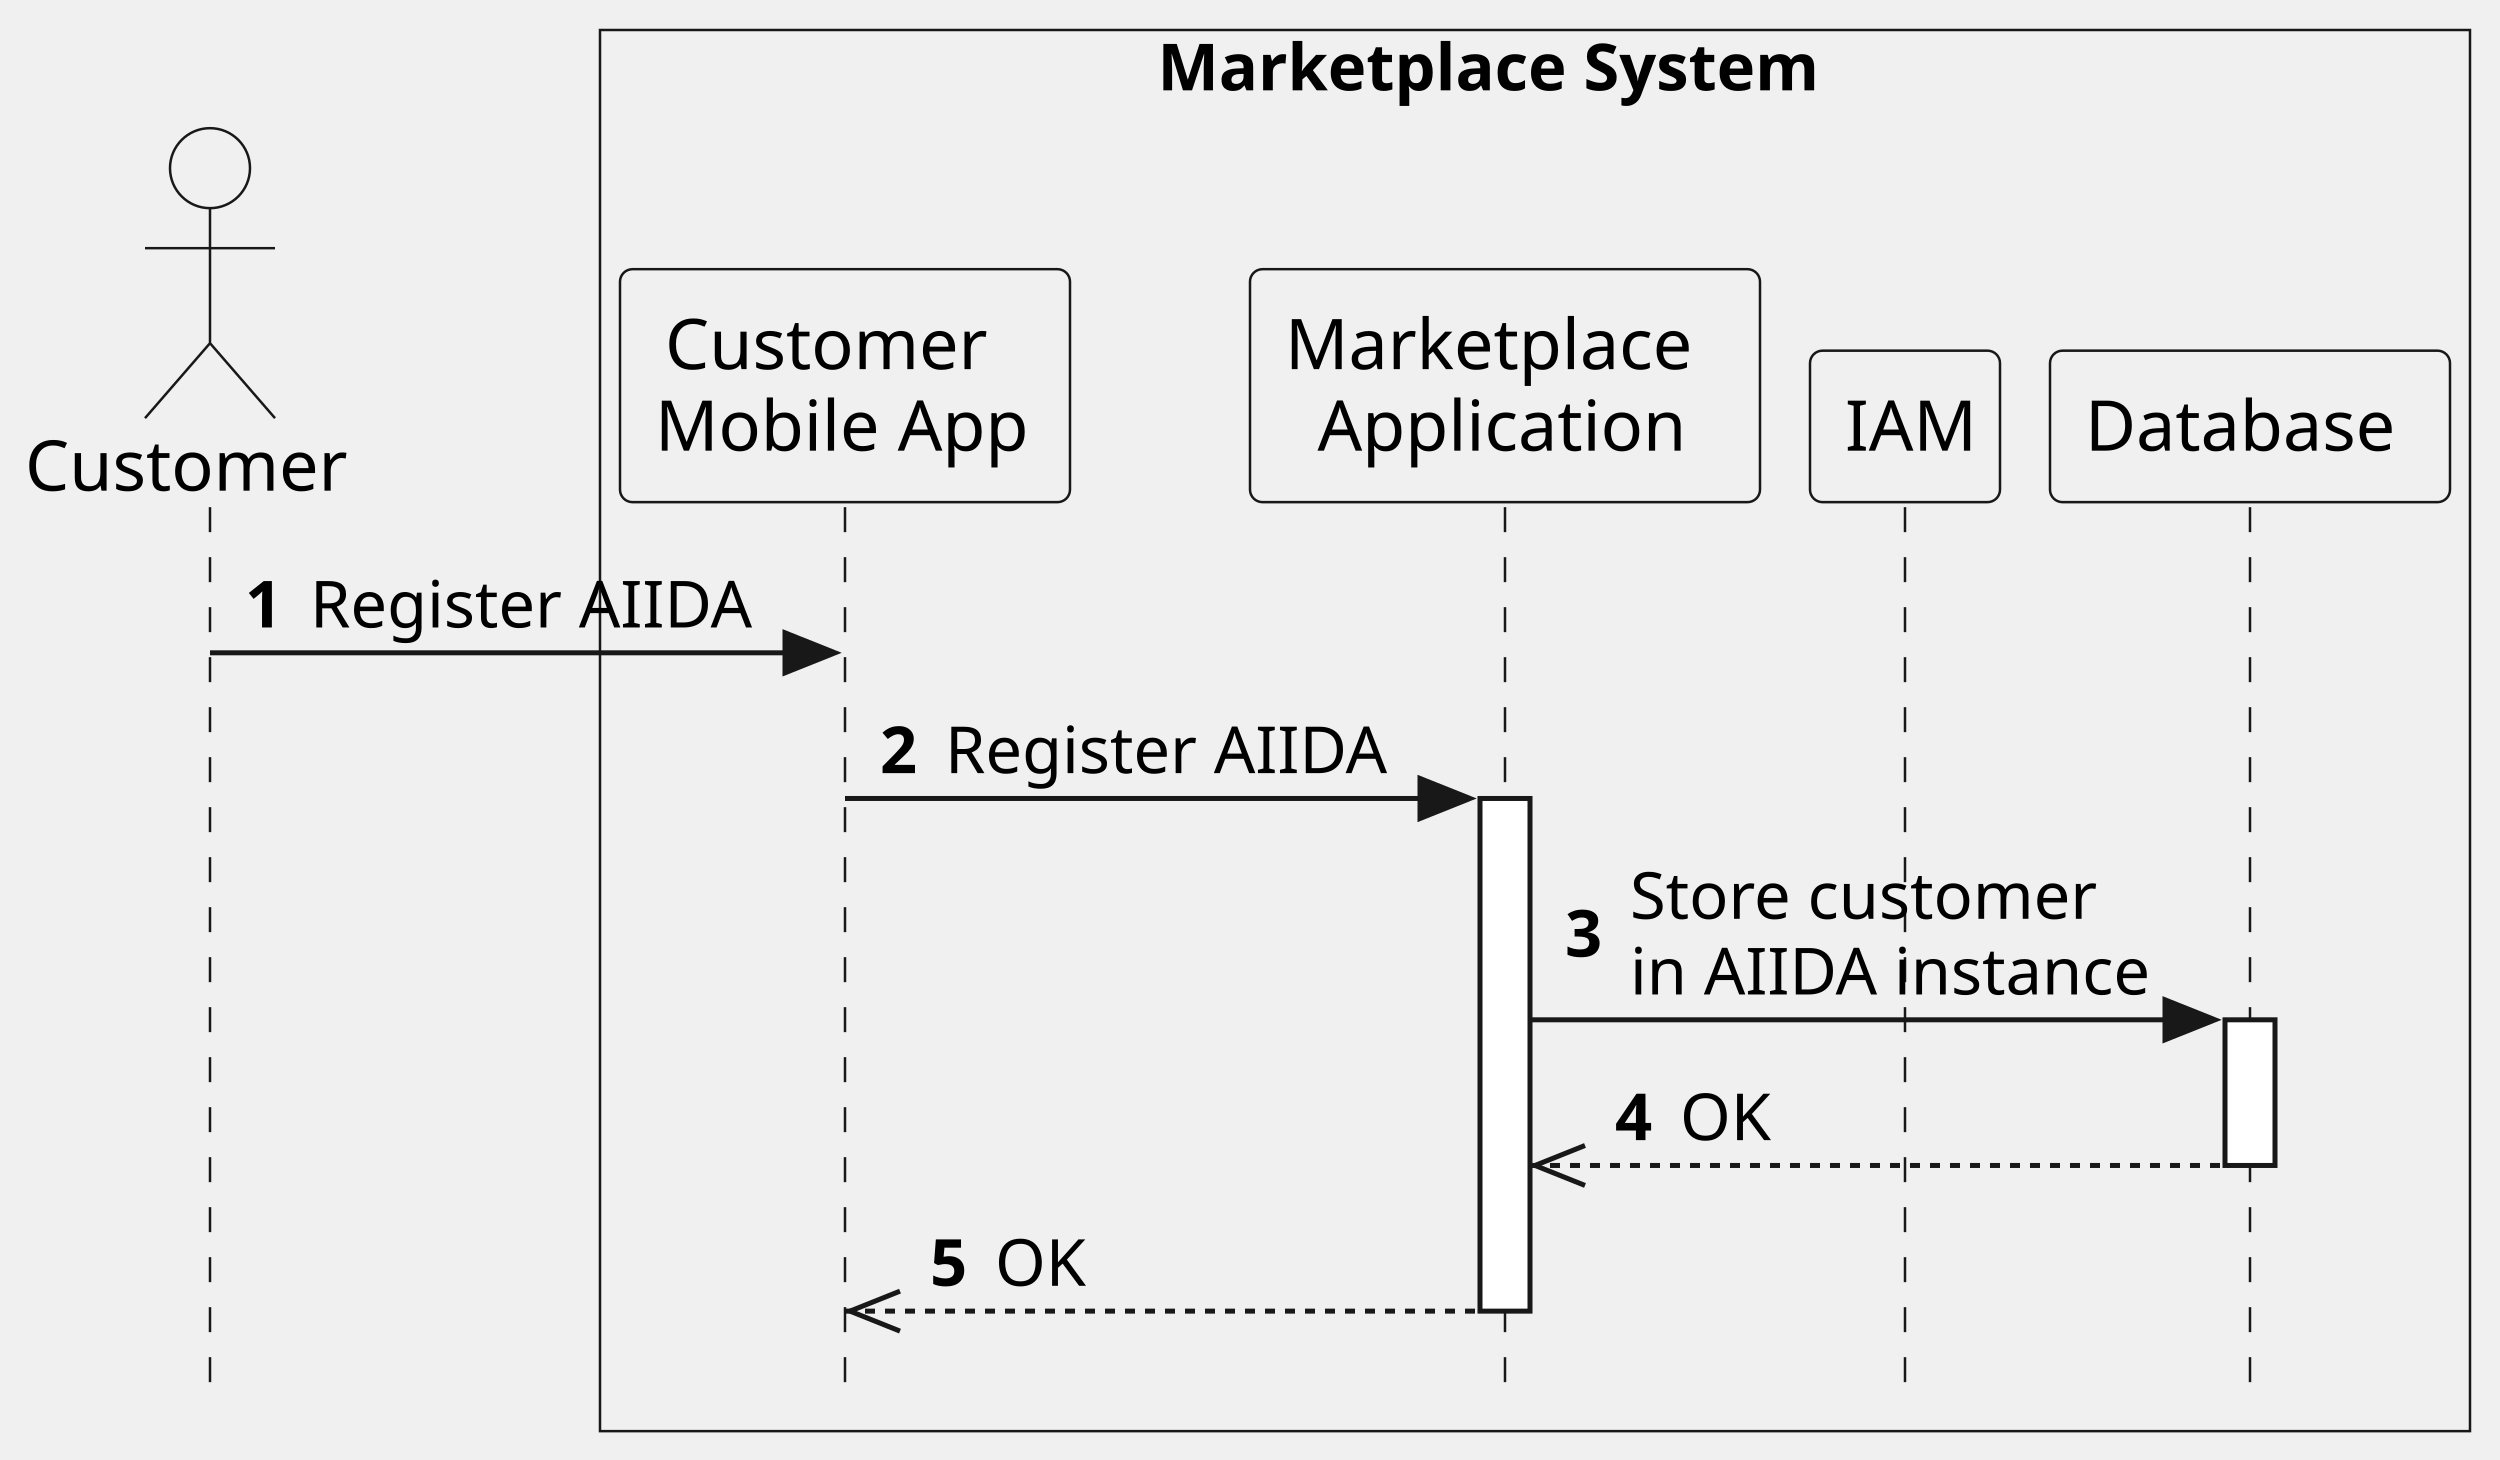
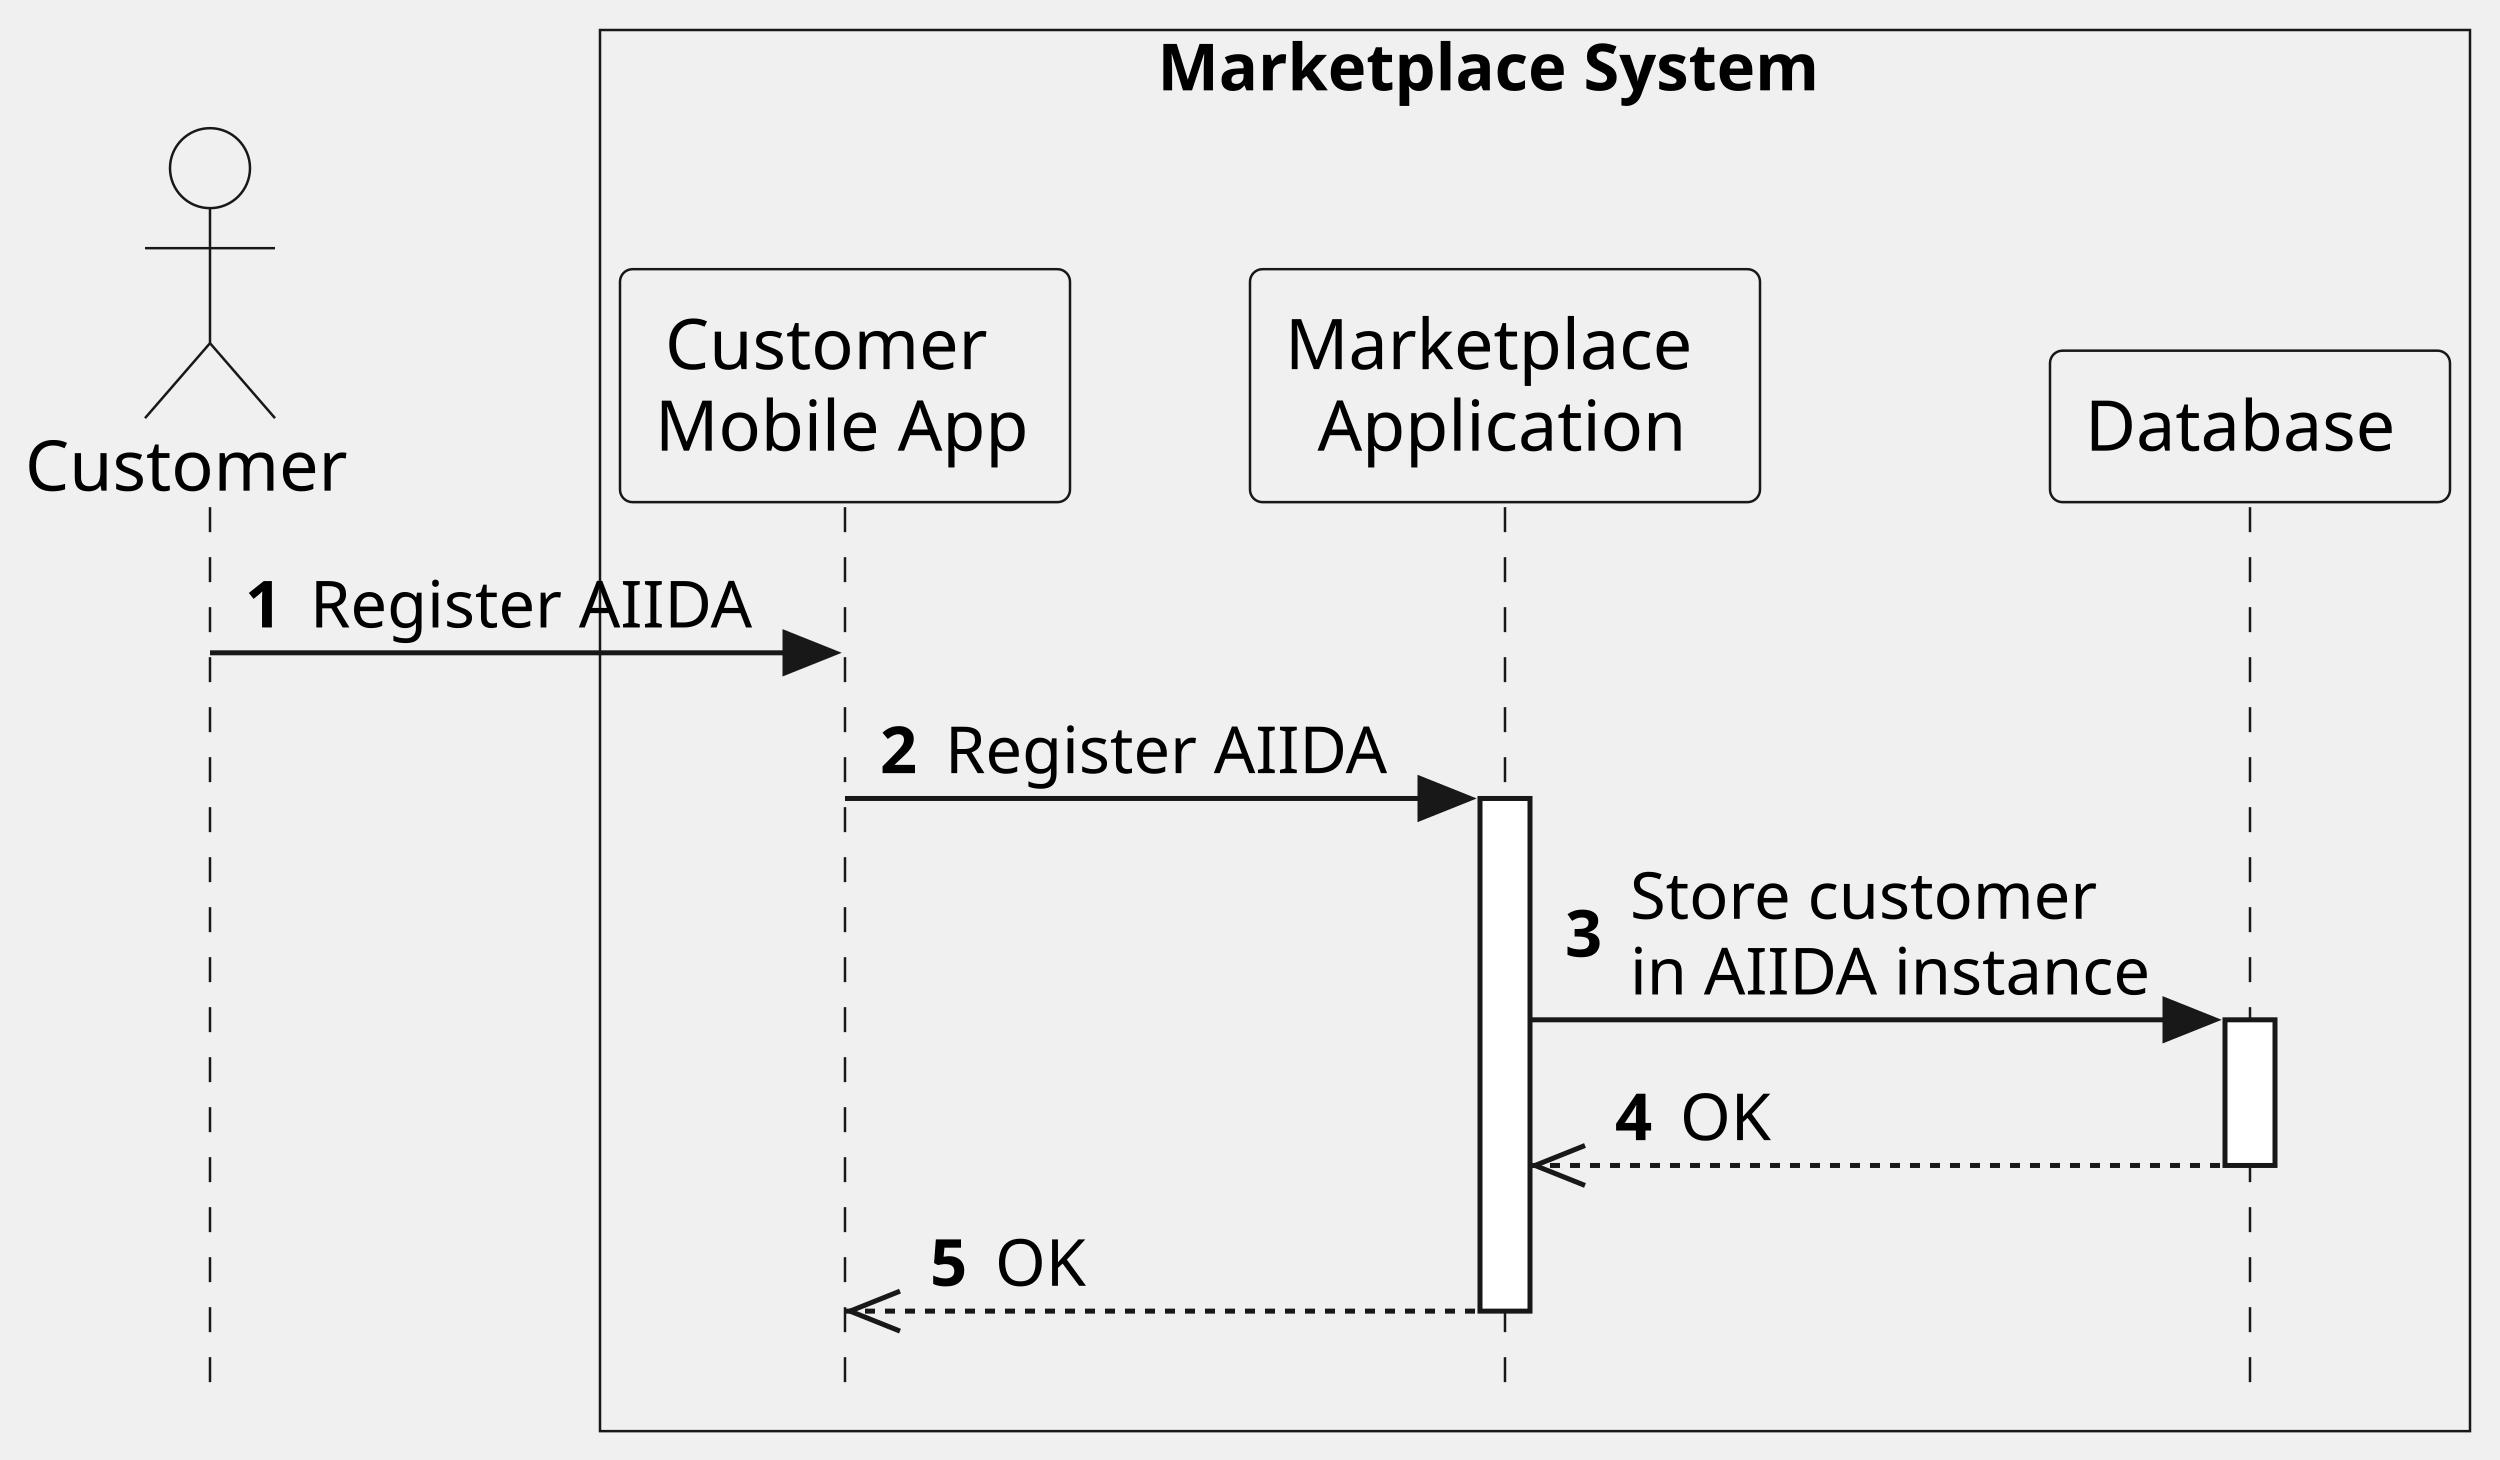
<svg xmlns="http://www.w3.org/2000/svg" contentStyleType="text/css" height="292px" preserveAspectRatio="none" style="width:500px;height:292px;background:#FFFFFF;" version="1.1" viewBox="0 0 500 292" width="500px" zoomAndPan="magnify">
  <defs />
  <g>
    <rect fill="none" height="280.227" style="stroke:#181818;stroke-width:0.5;" width="374" x="120" y="6" />
    <text fill="#000000" font-family="sans-serif" font-size="13" font-weight="bold" lengthAdjust="spacing" textLength="151" x="231.5" y="18.067">Marketplace System</text>
    <line style="stroke:#181818;stroke-width:0.5;stroke-dasharray:5.0,5.0;" x1="42" x2="42" y1="101.43" y2="280.227" />
    <line style="stroke:#181818;stroke-width:0.5;stroke-dasharray:5.0,5.0;" x1="169" x2="169" y1="101.43" y2="280.227" />
    <line style="stroke:#181818;stroke-width:0.5;stroke-dasharray:5.0,5.0;" x1="301" x2="301" y1="101.43" y2="280.227" />
    <rect fill="#FFFFFF" height="102.531" style="stroke:#181818;stroke-width:1.0;" width="10" x="296" y="159.695" />
-     <line style="stroke:#181818;stroke-width:0.5;stroke-dasharray:5.0,5.0;" x1="381" x2="381" y1="101.43" y2="280.227" />
    <line style="stroke:#181818;stroke-width:0.5;stroke-dasharray:5.0,5.0;" x1="450" x2="450" y1="101.43" y2="280.227" />
    <rect fill="#FFFFFF" height="29.133" style="stroke:#181818;stroke-width:1.0;" width="10" x="445" y="203.961" />
    <text fill="#000000" font-family="sans-serif" font-size="14" lengthAdjust="spacing" textLength="68" x="5" y="98.128">Customer</text>
    <ellipse cx="42" cy="33.633" fill="none" rx="8" ry="8" style="stroke:#181818;stroke-width:0.5;" />
    <path d="M42,41.633 L42,68.633 M29,49.633 L55,49.633 M42,68.633 L29,83.633 M42,68.633 L55,83.633 " fill="none" style="stroke:#181818;stroke-width:0.5;" />
    <rect fill="none" height="46.594" rx="2.5" ry="2.5" style="stroke:#181818;stroke-width:0.5;" width="90" x="124" y="53.836" />
    <text fill="#000000" font-family="sans-serif" font-size="14" lengthAdjust="spacing" textLength="68" x="133" y="73.831">Customer</text>
    <text fill="#000000" font-family="sans-serif" font-size="14" lengthAdjust="spacing" textLength="76" x="131" y="90.128">Mobile App</text>
    <rect fill="none" height="46.594" rx="2.5" ry="2.5" style="stroke:#181818;stroke-width:0.5;" width="102" x="250" y="53.836" />
    <text fill="#000000" font-family="sans-serif" font-size="14" lengthAdjust="spacing" textLength="84" x="257" y="73.831">Marketplace</text>
    <text fill="#000000" font-family="sans-serif" font-size="14" lengthAdjust="spacing" textLength="75" x="263.5" y="90.128">Application</text>
-     <rect fill="none" height="30.297" rx="2.5" ry="2.5" style="stroke:#181818;stroke-width:0.5;" width="38" x="362" y="70.133" />
-     <text fill="#000000" font-family="sans-serif" font-size="14" lengthAdjust="spacing" textLength="24" x="369" y="90.128">IAM</text>
    <rect fill="none" height="30.297" rx="2.5" ry="2.5" style="stroke:#181818;stroke-width:0.5;" width="80" x="410" y="70.133" />
    <text fill="#000000" font-family="sans-serif" font-size="14" lengthAdjust="spacing" textLength="66" x="417" y="90.128">Database</text>
    <polygon fill="#181818" points="157,126.562,167,130.562,157,134.562" style="stroke:#181818;stroke-width:1.0;" />
    <line style="stroke:#181818;stroke-width:1.0;" x1="42" x2="163" y1="130.562" y2="130.562" />
    <text fill="#000000" font-family="sans-serif" font-size="13" font-weight="bold" lengthAdjust="spacing" textLength="9" x="49" y="125.497">1</text>
    <text fill="#000000" font-family="sans-serif" font-size="13" lengthAdjust="spacing" textLength="90" x="62" y="125.497">Register AIIDA</text>
    <polygon fill="#181818" points="284,155.695,294,159.695,284,163.695" style="stroke:#181818;stroke-width:1.0;" />
    <line style="stroke:#181818;stroke-width:1.0;" x1="169" x2="290" y1="159.695" y2="159.695" />
    <text fill="#000000" font-family="sans-serif" font-size="13" font-weight="bold" lengthAdjust="spacing" textLength="9" x="176" y="154.629">2</text>
    <text fill="#000000" font-family="sans-serif" font-size="13" lengthAdjust="spacing" textLength="90" x="189" y="154.629">Register AIIDA</text>
    <polygon fill="#181818" points="433,199.961,443,203.961,433,207.961" style="stroke:#181818;stroke-width:1.0;" />
    <line style="stroke:#181818;stroke-width:1.0;" x1="306" x2="439" y1="203.961" y2="203.961" />
    <text fill="#000000" font-family="sans-serif" font-size="13" font-weight="bold" lengthAdjust="spacing" textLength="9" x="313" y="191.329">3</text>
    <text fill="#000000" font-family="sans-serif" font-size="13" lengthAdjust="spacing" textLength="100" x="326" y="183.762">Store customer</text>
    <text fill="#000000" font-family="sans-serif" font-size="13" lengthAdjust="spacing" textLength="107" x="326" y="198.895">in AIIDA instance</text>
    <line style="stroke:#181818;stroke-width:1.0;" x1="307" x2="317" y1="233.094" y2="229.094" />
    <line style="stroke:#181818;stroke-width:1.0;" x1="307" x2="317" y1="233.094" y2="237.094" />
    <line style="stroke:#181818;stroke-width:1.0;stroke-dasharray:2.0,2.0;" x1="306" x2="444" y1="233.094" y2="233.094" />
    <text fill="#000000" font-family="sans-serif" font-size="13" font-weight="bold" lengthAdjust="spacing" textLength="9" x="323" y="228.028">4</text>
    <text fill="#000000" font-family="sans-serif" font-size="13" lengthAdjust="spacing" textLength="18" x="336" y="228.028">OK</text>
    <line style="stroke:#181818;stroke-width:1.0;" x1="170" x2="180" y1="262.227" y2="258.227" />
    <line style="stroke:#181818;stroke-width:1.0;" x1="170" x2="180" y1="262.227" y2="266.227" />
    <line style="stroke:#181818;stroke-width:1.0;stroke-dasharray:2.0,2.0;" x1="169" x2="295" y1="262.227" y2="262.227" />
    <text fill="#000000" font-family="sans-serif" font-size="13" font-weight="bold" lengthAdjust="spacing" textLength="9" x="186" y="257.161">5</text>
    <text fill="#000000" font-family="sans-serif" font-size="13" lengthAdjust="spacing" textLength="18" x="199" y="257.161">OK</text>
  </g>
</svg>
